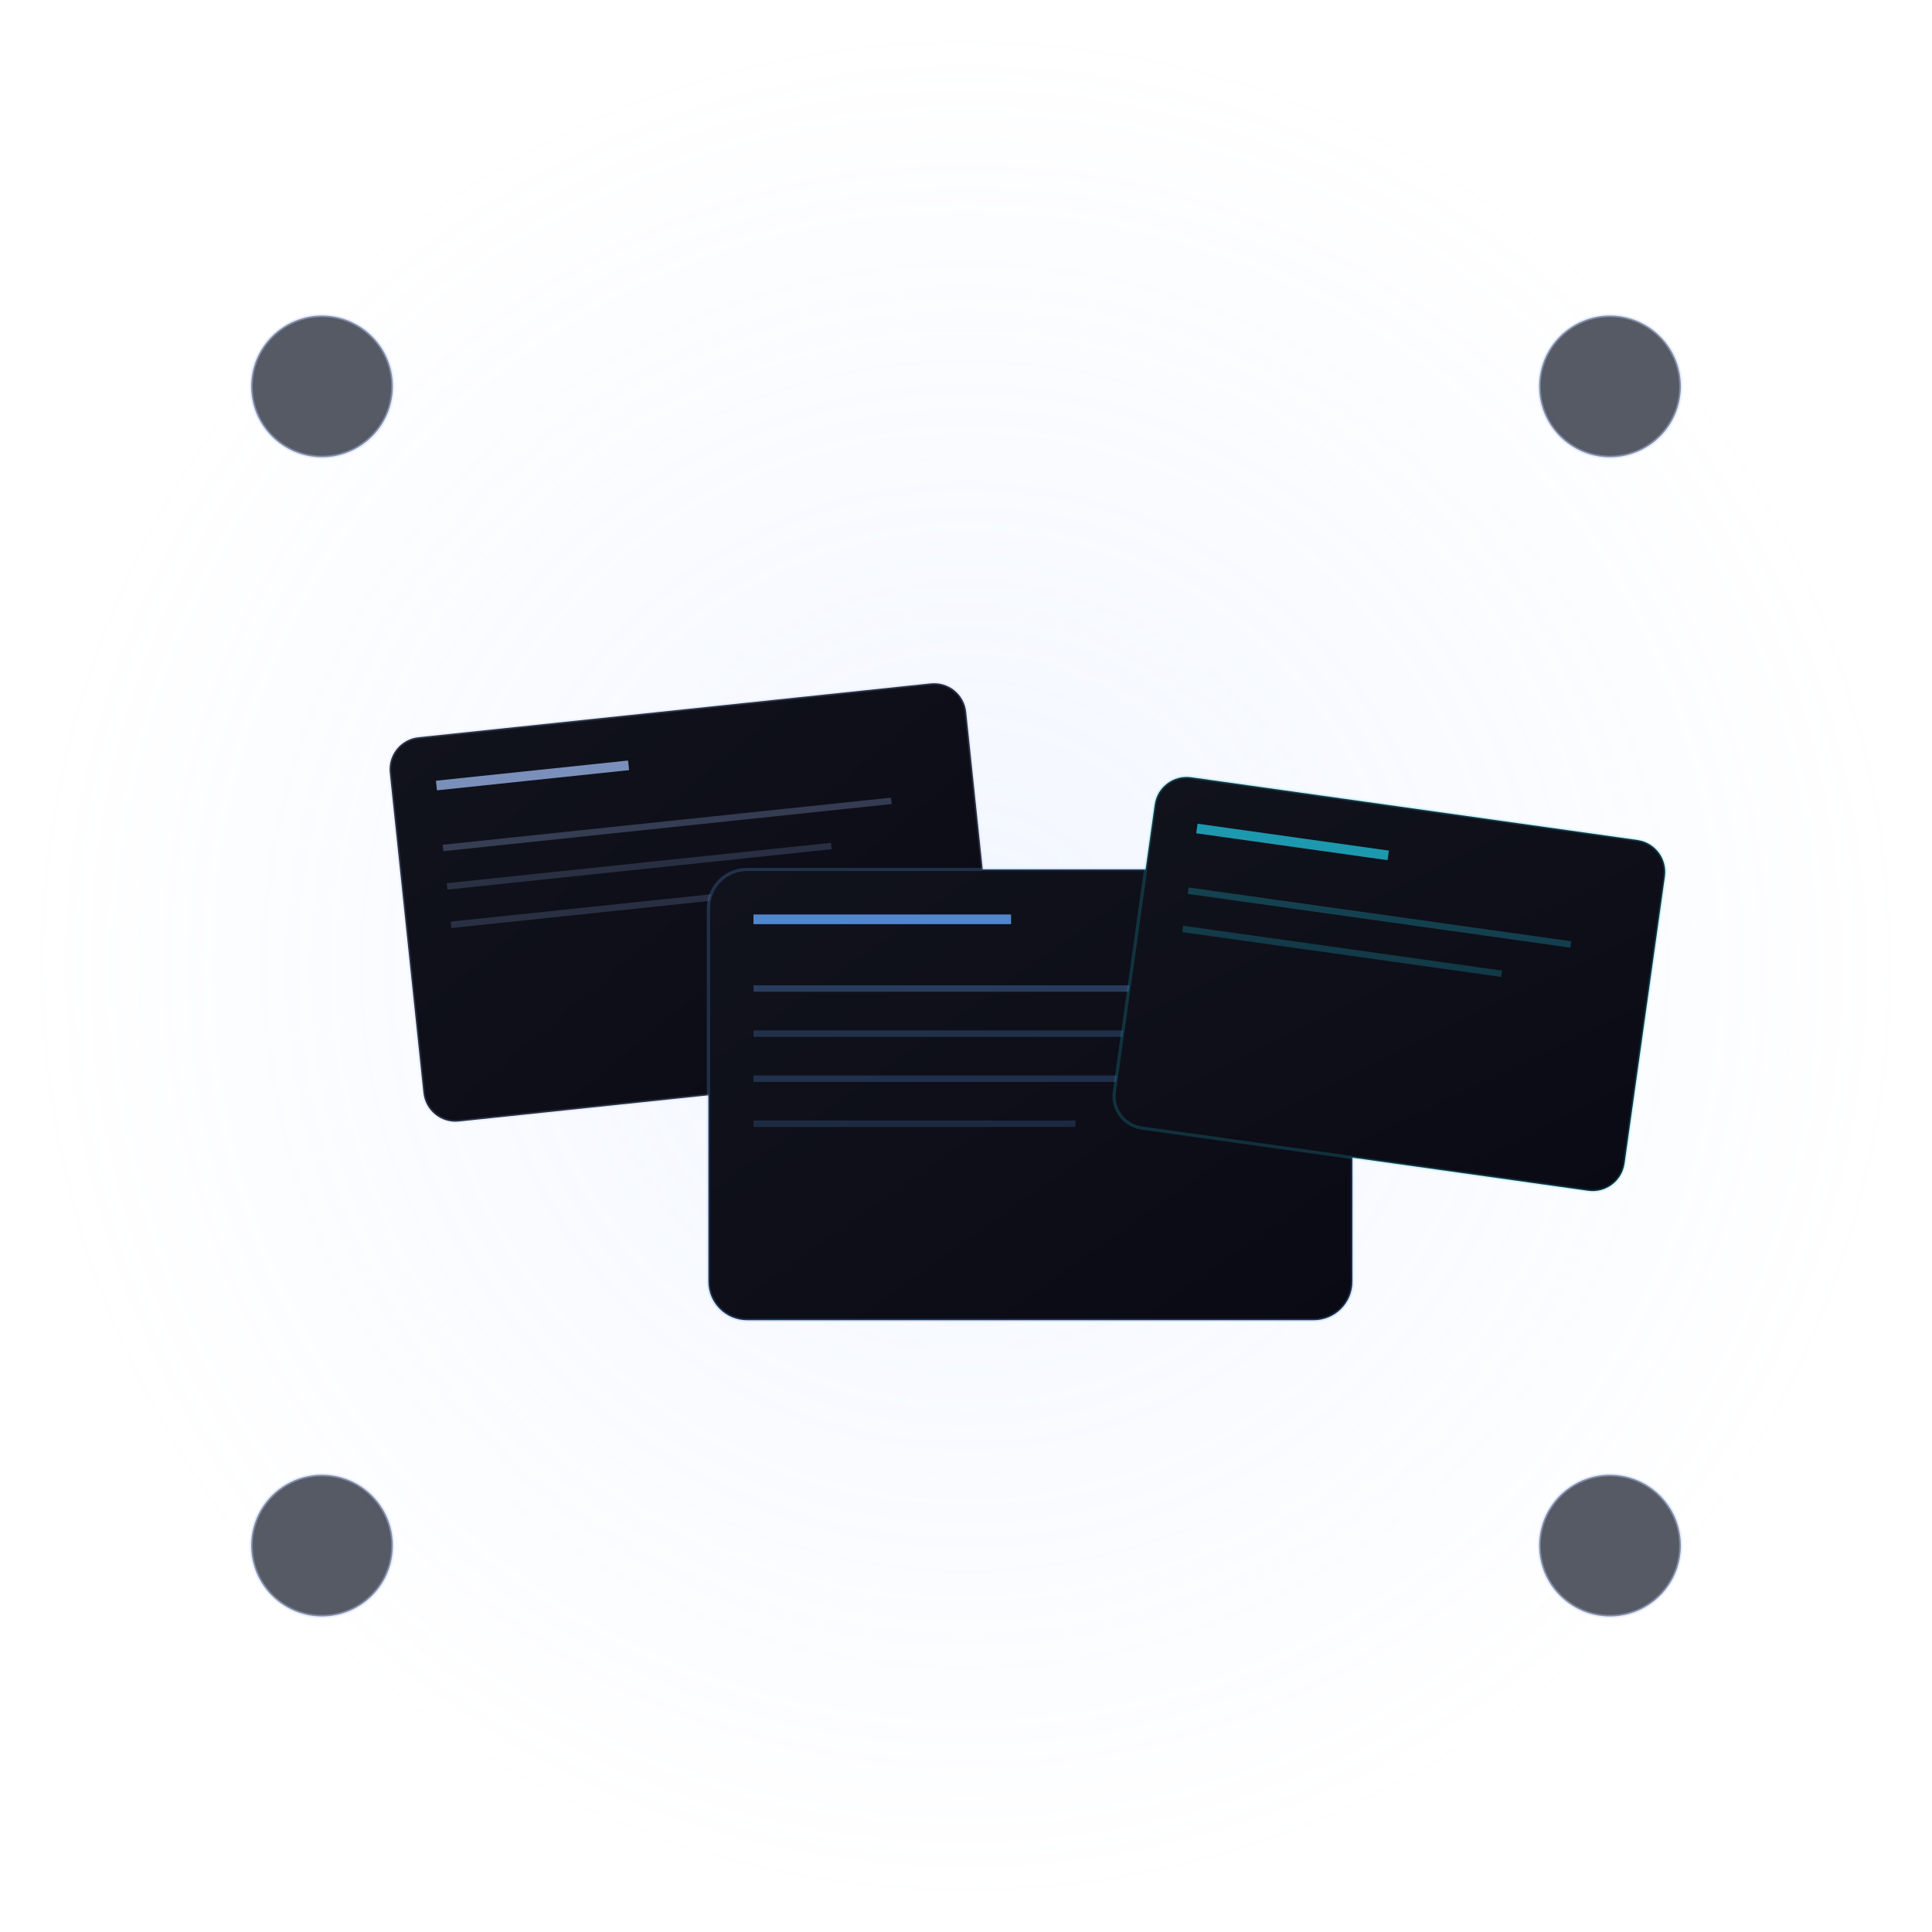
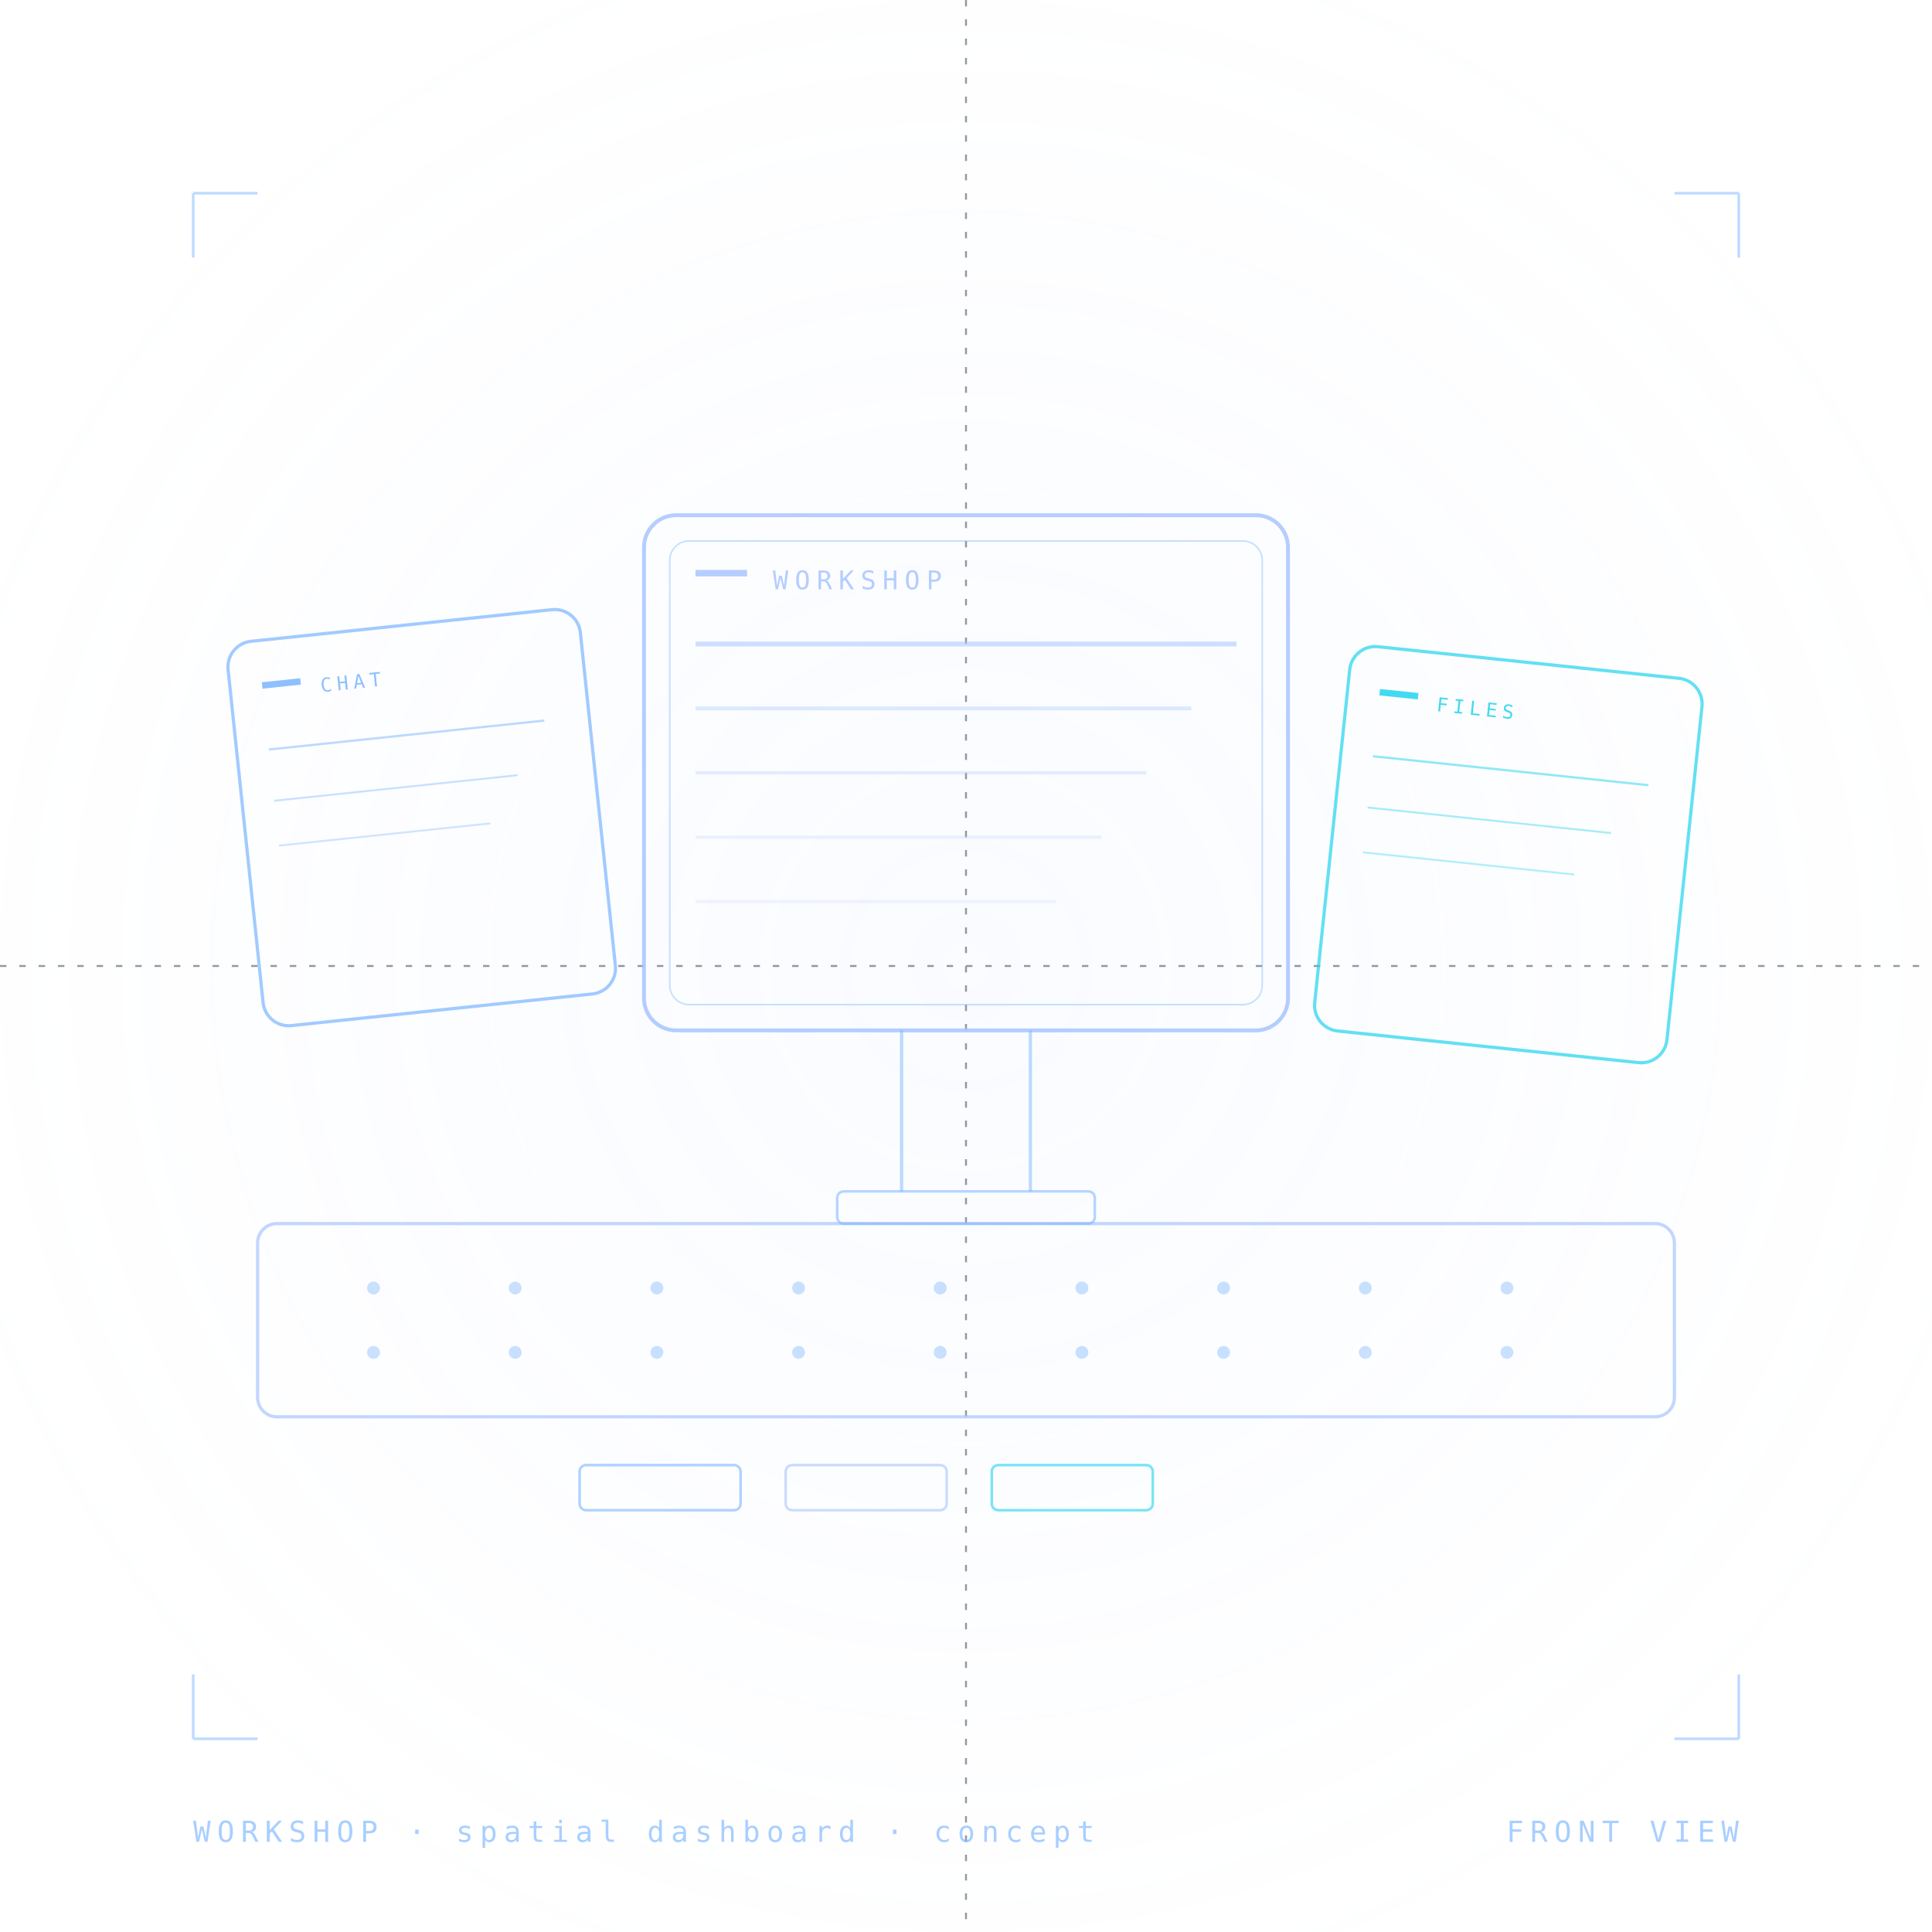
<svg xmlns="http://www.w3.org/2000/svg" viewBox="0 0 600 600" fill="none">
  <defs>
-     <linearGradient id="panel" x1="0" y1="0" x2="1" y2="1">
-       <stop offset="0%" stop-color="#11131c" />
-       <stop offset="100%" stop-color="#0a0a14" />
-     </linearGradient>
-     <radialGradient id="glow" cx="50%" cy="50%" r="50%">
-       <stop offset="0%" stop-color="#a8c4ff" stop-opacity="0.15" />
+     <radialGradient id="wsGlow" cx="50%" cy="50%" r="55%">
+       <stop offset="0%" stop-color="#a8c4ff" stop-opacity="0.06" />
      <stop offset="100%" stop-color="#a8c4ff" stop-opacity="0" />
    </radialGradient>
  </defs>
-   <circle cx="300" cy="300" r="290" fill="url(#glow)" />
-   <g transform="translate(120 230) rotate(-6)">
-     <rect width="180" height="120" rx="10" fill="url(#panel)" stroke="rgba(168,196,255,0.18)" />
-     <rect x="14" y="14" width="60" height="3" fill="#a8c4ff" opacity="0.7" />
-     <rect x="14" y="34" width="140" height="2" fill="#a8c4ff" opacity="0.25" />
-     <rect x="14" y="46" width="120" height="2" fill="#a8c4ff" opacity="0.18" />
-     <rect x="14" y="58" width="100" height="2" fill="#a8c4ff" opacity="0.18" />
+   <rect x="0" y="0" width="600" height="600" fill="url(#wsGlow)" />
+   <g stroke="#3a4358" stroke-width="0.6" stroke-dasharray="2 4" opacity="0.55">
+     <line x1="0" y1="300" x2="600" y2="300" />
+     <line x1="300" y1="0" x2="300" y2="600" />
  </g>
-   <g transform="translate(220 270)">
-     <rect width="200" height="140" rx="12" fill="url(#panel)" stroke="rgba(96,165,250,0.22)" />
-     <rect x="14" y="14" width="80" height="3" fill="#60a5fa" opacity="0.8" />
-     <rect x="14" y="36" width="160" height="2" fill="#60a5fa" opacity="0.3" />
-     <rect x="14" y="50" width="140" height="2" fill="#60a5fa" opacity="0.22" />
-     <rect x="14" y="64" width="120" height="2" fill="#60a5fa" opacity="0.22" />
-     <rect x="14" y="78" width="100" height="2" fill="#60a5fa" opacity="0.18" />
+   <rect x="80" y="380" width="440" height="60" rx="6" stroke="#a8c4ff" stroke-width="1" opacity="0.7" fill="none" />
+   <g fill="#7ab5ff" opacity="0.4">
+     <circle cx="116" cy="400" r="2" />
+     <circle cx="160" cy="400" r="2" />
+     <circle cx="204" cy="400" r="2" />
+     <circle cx="248" cy="400" r="2" />
+     <circle cx="292" cy="400" r="2" />
+     <circle cx="336" cy="400" r="2" />
+     <circle cx="380" cy="400" r="2" />
+     <circle cx="424" cy="400" r="2" />
+     <circle cx="468" cy="400" r="2" />
+     <circle cx="116" cy="420" r="2" />
+     <circle cx="160" cy="420" r="2" />
+     <circle cx="204" cy="420" r="2" />
+     <circle cx="248" cy="420" r="2" />
+     <circle cx="292" cy="420" r="2" />
+     <circle cx="336" cy="420" r="2" />
+     <circle cx="380" cy="420" r="2" />
+     <circle cx="424" cy="420" r="2" />
+     <circle cx="468" cy="420" r="2" />
  </g>
-   <g transform="translate(360 240) rotate(8)">
-     <rect width="160" height="110" rx="10" fill="url(#panel)" stroke="rgba(34,211,238,0.18)" />
-     <rect x="14" y="14" width="60" height="3" fill="#22d3ee" opacity="0.7" />
-     <rect x="14" y="34" width="120" height="2" fill="#22d3ee" opacity="0.25" />
-     <rect x="14" y="46" width="100" height="2" fill="#22d3ee" opacity="0.22" />
+   <rect x="200" y="160" width="200" height="160" rx="10" stroke="#a8c4ff" stroke-width="1.2" opacity="0.85" fill="none" />
+   <rect x="208" y="168" width="184" height="144" rx="6" stroke="#7ab5ff" stroke-width="0.5" opacity="0.4" fill="none" />
+   <line x1="216" y1="178" x2="232" y2="178" stroke="#a8c4ff" stroke-width="2" opacity="0.85" />
+   <text x="240" y="183" font-family="ui-monospace, monospace" font-size="8" fill="#a8c4ff" letter-spacing="2" opacity="0.85">WORKSHOP</text>
+   <g stroke="#a8c4ff" opacity="0.55">
+     <line x1="216" y1="200" x2="384" y2="200" stroke-width="1.5" />
+     <line x1="216" y1="220" x2="370" y2="220" stroke-width="1.2" opacity="0.7" />
+     <line x1="216" y1="240" x2="356" y2="240" stroke-width="1" opacity="0.55" />
+     <line x1="216" y1="260" x2="342" y2="260" stroke-width="1" opacity="0.4" />
+     <line x1="216" y1="280" x2="328" y2="280" stroke-width="1" opacity="0.3" />
  </g>
-   <g opacity="0.7">
-     <circle cx="100" cy="120" r="22" fill="#0e1424" stroke="rgba(168,196,255,0.4)" />
-     <circle cx="500" cy="120" r="22" fill="#0e1424" stroke="rgba(168,196,255,0.4)" />
-     <circle cx="100" cy="480" r="22" fill="#0e1424" stroke="rgba(168,196,255,0.4)" />
-     <circle cx="500" cy="480" r="22" fill="#0e1424" stroke="rgba(168,196,255,0.4)" />
+   <line x1="280" y1="320" x2="280" y2="370" stroke="#7ab5ff" stroke-width="1" opacity="0.5" />
+   <line x1="320" y1="320" x2="320" y2="370" stroke="#7ab5ff" stroke-width="1" opacity="0.5" />
+   <rect x="260" y="370" width="80" height="10" rx="2" stroke="#7ab5ff" stroke-width="0.8" opacity="0.55" fill="none" />
+   <g transform="translate(70 200) rotate(-6)">
+     <rect width="110" height="120" rx="8" stroke="#7ab5ff" stroke-width="1" opacity="0.7" fill="none" />
+     <line x1="10" y1="14" x2="22" y2="14" stroke="#7ab5ff" stroke-width="2" opacity="0.85" />
+     <text x="28" y="18" font-family="ui-monospace, monospace" font-size="6" fill="#7ab5ff" letter-spacing="1.5" opacity="0.85">CHAT</text>
+     <line x1="10" y1="34" x2="96" y2="34" stroke="#7ab5ff" stroke-width="0.7" opacity="0.5" />
+     <line x1="10" y1="50" x2="86" y2="50" stroke="#7ab5ff" stroke-width="0.6" opacity="0.4" />
+     <line x1="10" y1="64" x2="76" y2="64" stroke="#7ab5ff" stroke-width="0.6" opacity="0.35" />
+   </g>
+   <g transform="translate(420 200) rotate(6)">
+     <rect width="110" height="120" rx="8" stroke="#22d3ee" stroke-width="1" opacity="0.7" fill="none" />
+     <line x1="10" y1="14" x2="22" y2="14" stroke="#22d3ee" stroke-width="2" opacity="0.85" />
+     <text x="28" y="18" font-family="ui-monospace, monospace" font-size="6" fill="#22d3ee" letter-spacing="1.5" opacity="0.85">FILES</text>
+     <line x1="10" y1="34" x2="96" y2="34" stroke="#22d3ee" stroke-width="0.7" opacity="0.5" />
+     <line x1="10" y1="50" x2="86" y2="50" stroke="#22d3ee" stroke-width="0.6" opacity="0.4" />
+     <line x1="10" y1="64" x2="76" y2="64" stroke="#22d3ee" stroke-width="0.6" opacity="0.35" />
+   </g>
+   <g opacity="0.6">
+     <rect x="180" y="455" width="50" height="14" rx="2" stroke="#7ab5ff" stroke-width="0.8" fill="none" />
+     <rect x="244" y="455" width="50" height="14" rx="2" stroke="#a8c4ff" stroke-width="0.8" fill="none" />
+     <rect x="308" y="455" width="50" height="14" rx="2" stroke="#22d3ee" stroke-width="0.8" fill="none" />
+   </g>
+   <g stroke="#7ab5ff" stroke-width="0.8" opacity="0.5">
+     <path d="M 60 60 L 80 60 M 60 60 L 60 80" />
+     <path d="M 540 60 L 520 60 M 540 60 L 540 80" />
+     <path d="M 60 540 L 80 540 M 60 540 L 60 520" />
+     <path d="M 540 540 L 520 540 M 540 540 L 540 520" />
+   </g>
+   <g font-family="ui-monospace, monospace" fill="#7ab5ff" opacity="0.65" letter-spacing="2">
+     <text x="60" y="572" font-size="9">WORKSHOP · spatial dashboard · concept</text>
+     <text x="540" y="572" font-size="9" text-anchor="end">FRONT VIEW</text>
  </g>
</svg>
